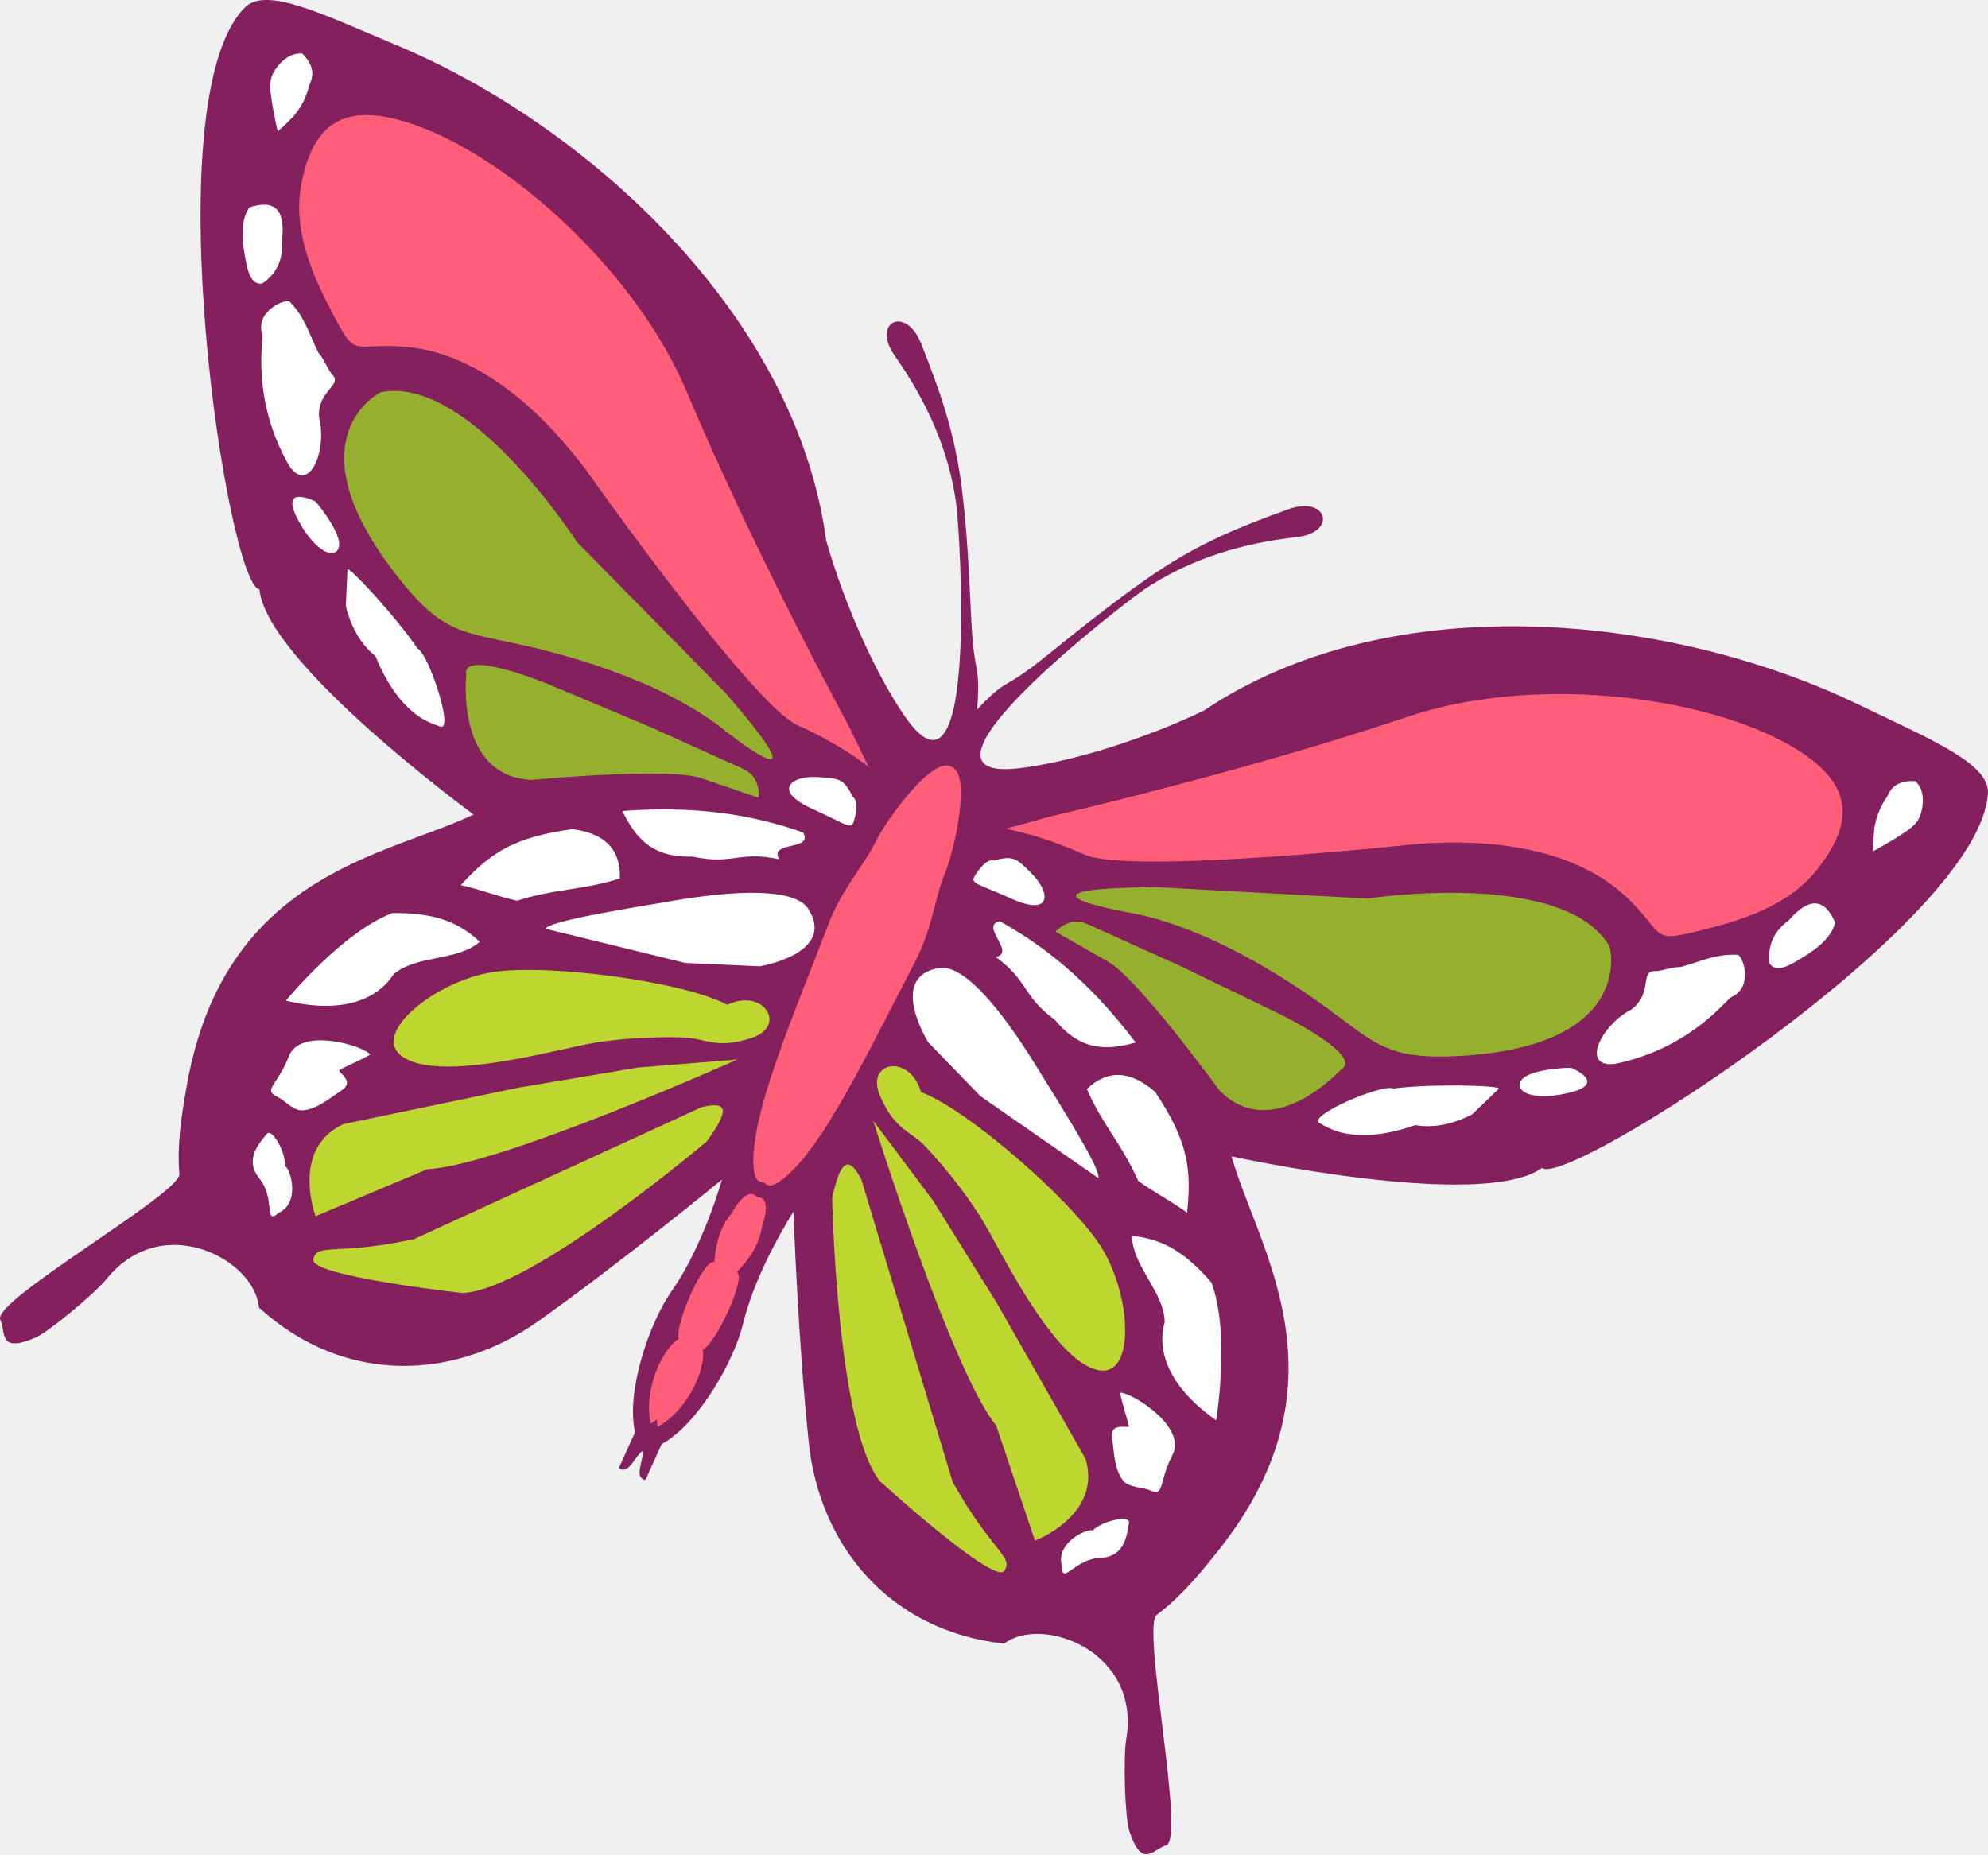
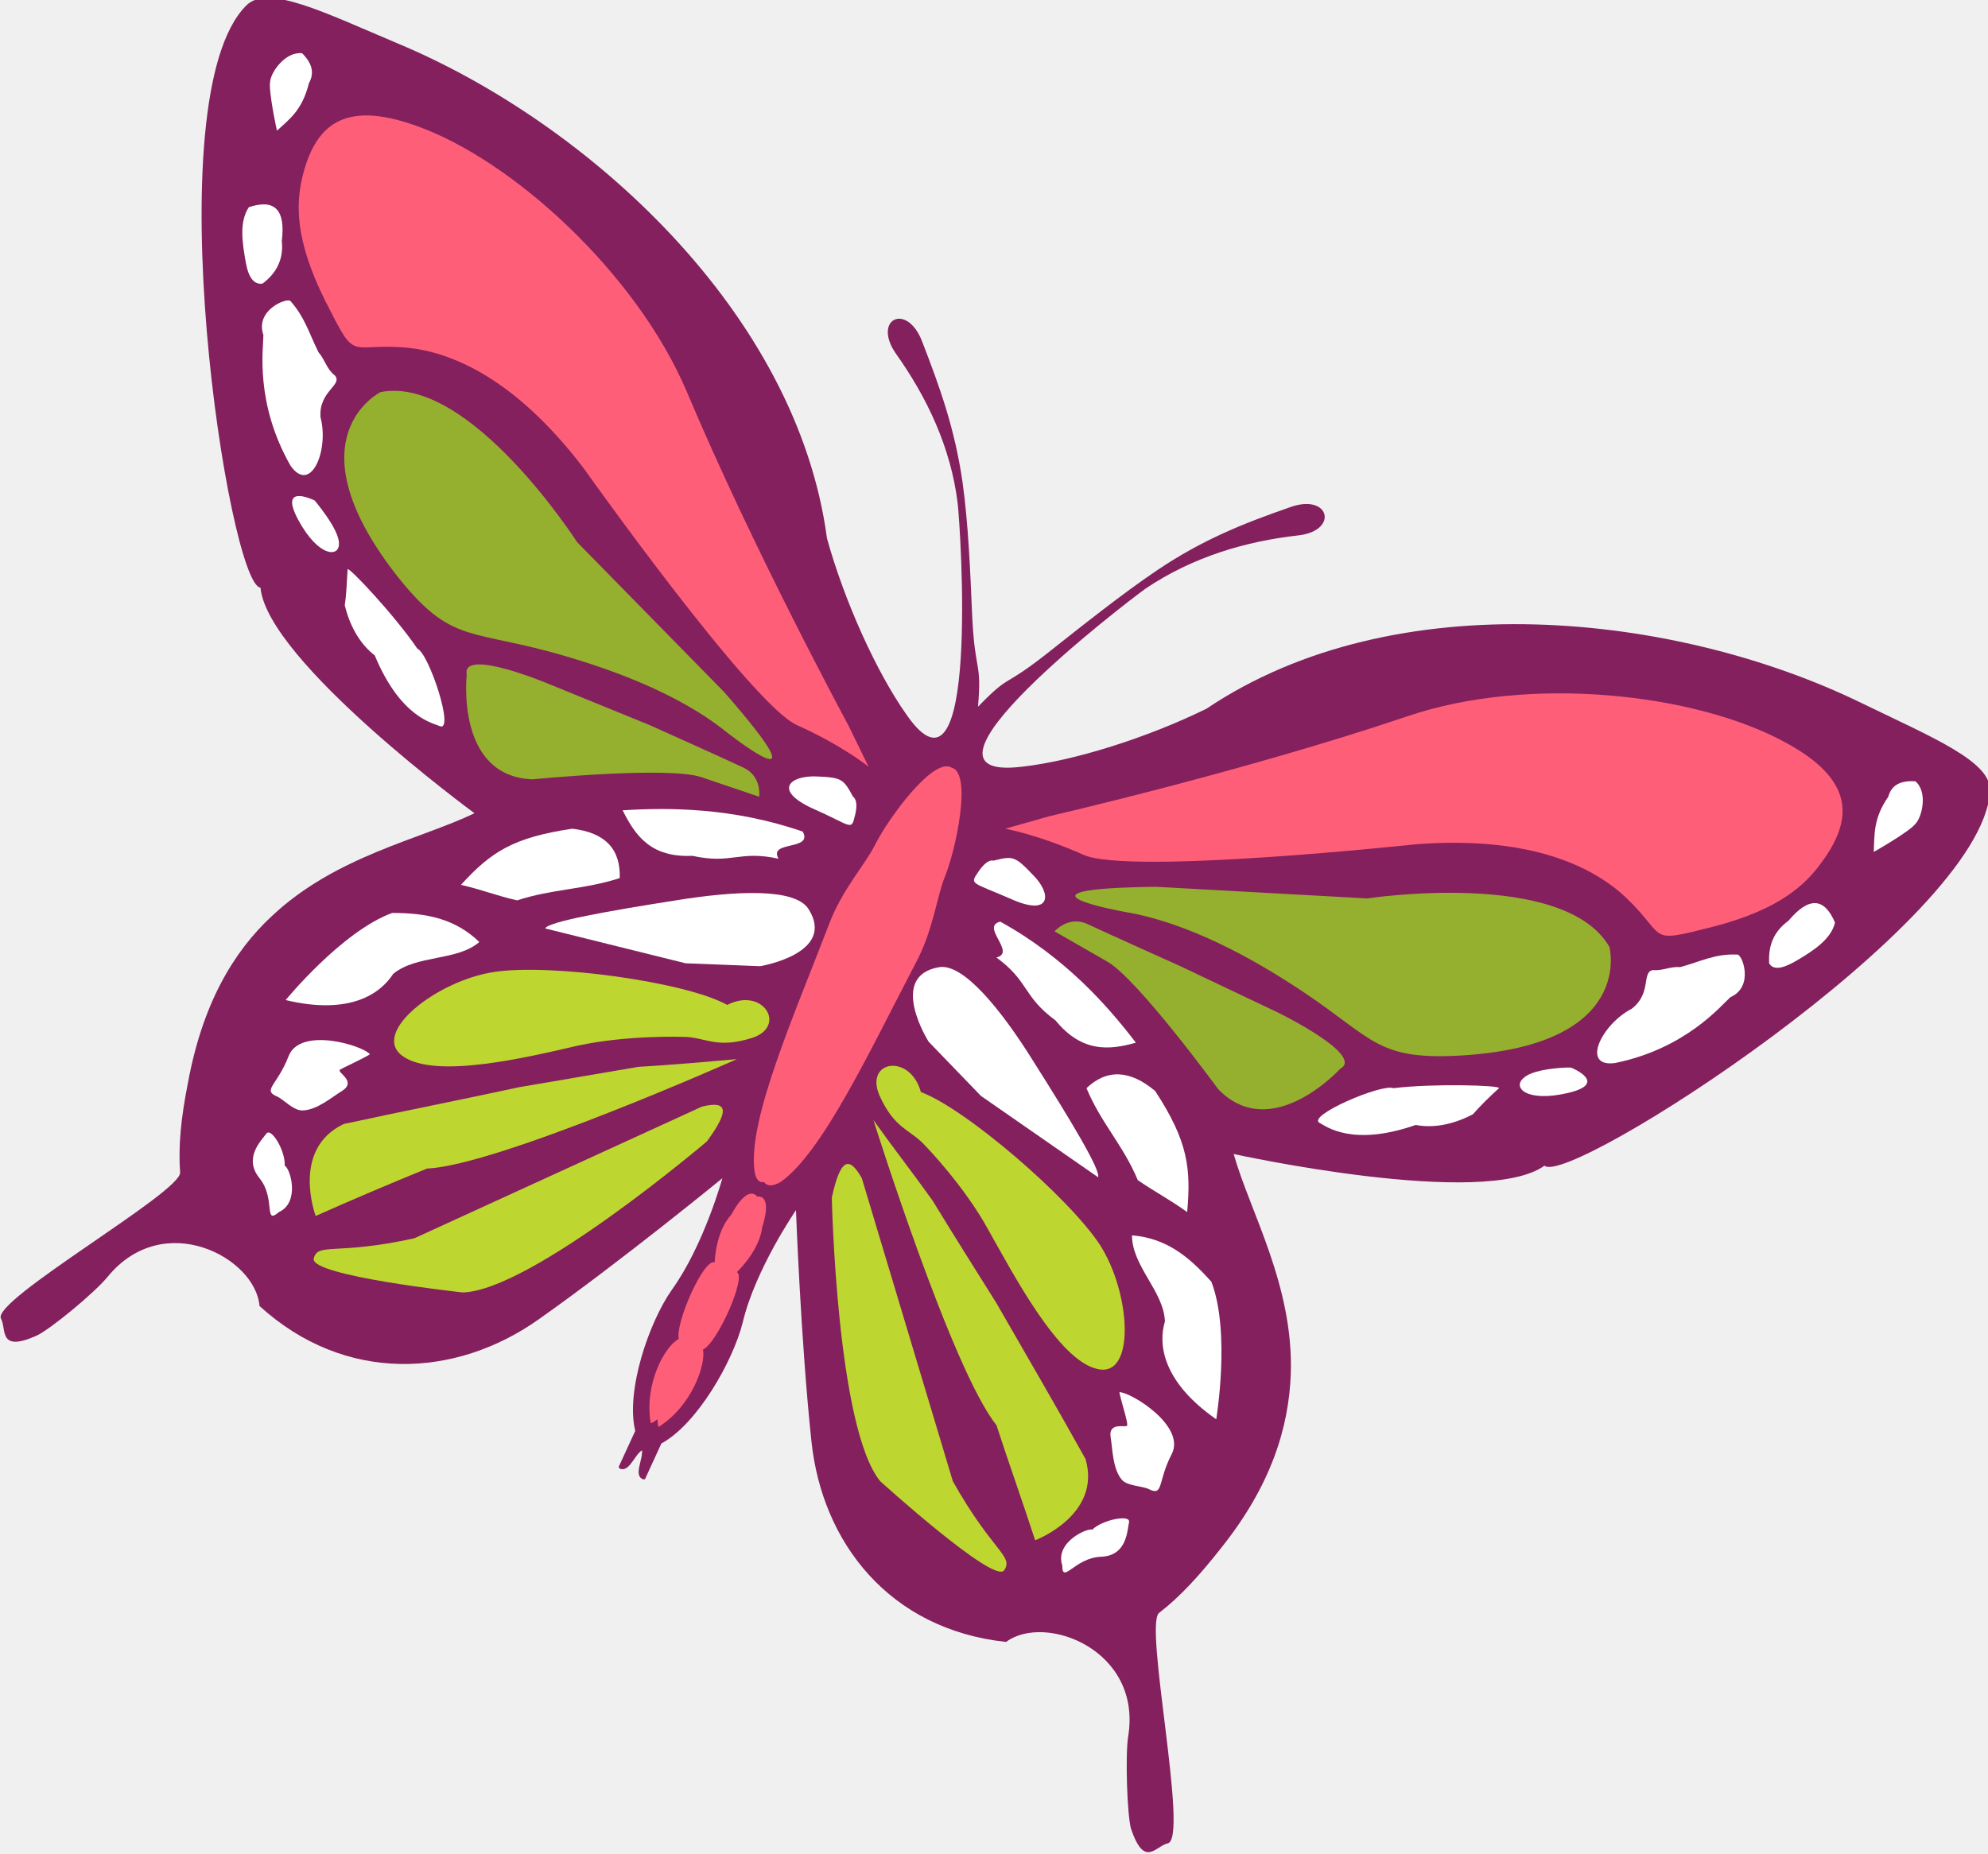
- <svg xmlns="http://www.w3.org/2000/svg" version="1.1" id="Layer_1" x="0px" y="0px" width="205.257px" height="191.475px" viewBox="0 0 205.257 191.475" enable-background="new 0 0 205.257 191.475" xml:space="preserve">
-   <g>
-     <path fill="#83205D" d="M76.736,136.635c-0.961,3.985-4.688,10.46-8.426,12.482l-1.651,3.664c-0.063,0.012-0.125,0.013-0.184,0.009   c-0.986-0.438,0.01-2.033-0.126-2.963c-0.797,0.511-1.338,2.313-2.312,1.868c-0.048-0.046-0.086-0.093-0.123-0.153l1.655-3.658   c-0.951-4.145,1.438-11.224,3.786-14.584c3.257-4.608,5.191-11.5,5.191-11.5s-10.514,8.638-18.991,14.639   c-8.478,6.013-19.852,6.733-28.823-1.425c-0.405-4.962-9.948-10.056-15.701-2.979c-1.3,1.6-6.042,5.513-7.354,6.082   c-3.948,1.701-3.045-0.663-3.642-1.832c-0.991-1.933,18.667-13.053,18.488-15.061c-0.249-2.747,0.142-5.693,0.774-9.2   c1.468-8.209,4.74-13.583,8.729-17.323c6.646-6.226,15.277-7.916,20.875-10.593c0,0-21.405-15.668-22.112-23.254   c-3.264-0.312-11.006-50.451-1.527-60.058c2.167-2.27,8.149,0.711,15.731,3.889c19.591,8.215,41.203,27.81,44.3,51.093   c1.838,6.488,5.069,13.771,8.156,18.228c7.635,11.036,5.635-19.227,5.303-21.805c-0.75-5.831-3.213-10.976-6.367-15.458   c-2.442-3.465,1.126-5.266,2.718-1.264c1.935,4.858,3.428,9.069,4.156,14.582c0.571,4.312,0.804,9.225,1.023,13.933   c0.278,5.972,1.005,4.47,0.6,9.266c3.355-3.509,2.448-1.754,6.968-5.383c3.788-3.041,7.769-6.246,11.495-8.75   c4.615-3.104,8.759-4.771,13.68-6.543c4.053-1.452,5.073,2.409,0.855,2.878c-5.449,0.604-10.938,2.16-15.807,5.455   c-2.148,1.459-26.16,19.988-12.837,18.411c5.388-0.638,12.984-3.031,19.066-5.955c19.5-13.091,48.495-9.853,67.62-0.604   c7.404,3.58,13.589,6.091,13.324,9.212c-0.926,13.466-43.641,40.852-46.029,38.609c-6.151,4.487-32.07-1.185-32.07-1.185   c1.699,5.964,6.153,13.556,5.883,22.659c-0.162,5.456-2.031,11.47-7.213,18.005c-2.201,2.794-4.167,5.033-6.382,6.673   c-1.624,1.195,3.05,23.289,0.942,23.823c-1.271,0.323-2.448,2.57-3.782-1.514c-0.442-1.362-0.644-7.508-0.306-9.538   c1.494-8.993-8.642-12.777-12.625-9.794c-12.053-1.334-19.048-10.345-20.149-20.67c-1.107-10.327-1.596-23.922-1.596-23.922   S78.04,131.133,76.736,136.635z" />
-     <path fill="#FF5E79" d="M78.864,122.069c-0.55,0.063-0.925-0.314-1.036-1.313c-0.555-5.271,4.091-15.852,7.705-25.323   c1.409-3.697,3.718-6.14,4.775-8.326c1.283-2.647,6.048-9.069,7.9-7.93c2.083,0.637,0.426,8.456-0.711,11.171   c-0.939,2.241-1.245,5.595-3.082,9.09c-4.709,8.983-9.561,19.465-13.883,22.538C79.714,122.555,79.184,122.521,78.864,122.069z" />
-     <path fill="#FF5E79" d="M78.165,123.624c0.782-0.067,1.322,0.681,0.469,3.176c0,0-0.127,2.11-2.57,4.56   c1.026,0.466-2.046,7.276-3.51,8.011c0.331,1.541-1.092,5.847-4.622,7.968c-0.036-0.042-0.098-0.32-0.113-0.776   c-0.353,0.288-0.604,0.425-0.657,0.43c-0.747-4.054,1.537-7.97,2.915-8.735c-0.422-1.589,2.649-8.395,3.679-7.936   c0.22-3.457,1.715-4.945,1.715-4.945C76.777,123.079,77.696,122.993,78.165,123.624z" />
-     <path fill="#BED630" d="M72.965,117.867c0,0-18.128,15.368-25.207,15.647c0,0-15.815-1.731-15.413-3.48   c0.404-1.743,2.285-0.338,10.402-2.085l29.696-13.623C75.015,113.713,75.468,114.457,72.965,117.867z" />
-     <path fill="#BED630" d="M85.917,123.71c0,0,0.479,23.763,4.951,29.254c0,0,11.764,10.709,12.805,9.249   c1.048-1.459-1.248-1.938-5.313-9.181l-9.438-31.275C87.675,119.425,86.817,119.578,85.917,123.71z" />
-     <path fill="#BED630" d="M76.139,109.4c0,0-24.68,11.034-32.008,11.324c-3.854,1.623-7.696,3.244-11.548,4.86   c0,0-2.623-6.938,2.852-9.505c6.037-1.252,12.072-2.518,18.107-3.772c4.103-0.688,8.199-1.382,12.295-2.07   C69.273,109.957,72.702,109.684,76.139,109.4z" />
-     <path fill="#BED630" d="M90.162,115.731c0,0,8.068,25.795,12.697,31.48c1.332,3.961,2.663,7.916,4.001,11.877   c0,0,6.938-2.624,5.231-8.432c-3.049-5.354-6.102-10.711-9.153-16.074c-2.194-3.521-4.384-7.049-6.585-10.583   C94.292,121.244,92.225,118.487,90.162,115.731z" />
-     <path fill="#FFFFFF" d="M40.625,100.616c-1.272,1.999-4.44,4.312-11.106,2.712c0,0,5.793-7.078,10.997-9.05   c3.607-0.021,6.505,0.563,9.017,2.972C47.164,99.301,42.996,98.563,40.625,100.616z" />
-     <path fill="#FFFFFF" d="M120.251,136.533c-0.66,2.281-0.293,6.186,5.319,10.126c0,0,1.476-9.031-0.493-14.232   c-2.373-2.721-4.727-4.511-8.195-4.801C116.912,130.759,120.223,133.403,120.251,136.533z" />
-     <path fill="#FFFFFF" d="M56.328,95.903c0.334-0.719,6.46-1.771,13.45-2.939c6.171-1.032,12.286-1.297,13.669,0.878   c2.949,4.628-4.995,5.938-4.995,5.938l-7.723-0.35L56.328,95.903z" />
-     <path fill="#FFFFFF" d="M113.395,121.644c0.321-0.729-2.946-6.013-6.698-12.026c-3.313-5.315-7.162-10.066-9.705-9.666   c-5.423,0.853-1.15,7.675-1.15,7.675l5.381,5.558L113.395,121.644z" />
-     <path fill="#FFFFFF" d="M47.579,91.391c2.17,0.503,3.63,1.121,5.807,1.622c3.668-1.229,6.947-1.096,10.612-2.313   c0.106-2.956-1.527-4.653-4.898-5.086C53.027,86.461,50.67,88.033,47.579,91.391z" />
-     <path fill="#FFFFFF" d="M122.569,125.219c-1.813-1.296-3.245-1.988-5.06-3.282c-1.514-3.558-3.777-5.931-5.289-9.483   c2.144-2.039,4.498-1.933,7.055,0.306C122.662,117.863,123.042,120.677,122.569,125.219z" />
-     <path fill="#FFFFFF" d="M64.258,83.745c1.284,2.598,2.941,4.854,7.233,4.701c4.144,0.912,4.795-0.626,8.941,0.281   c-1.053-1.916,3.552-0.838,2.497-2.755C75.654,83.358,68.996,83.401,64.258,83.745z" />
-     <path fill="#FFFFFF" d="M117.257,107.653c-2.791,0.758-5.586,1.005-8.307-2.313c-3.43-2.501-2.703-4.013-6.133-6.518   c2.137-0.474-1.722-3.216,0.41-3.693C110.009,98.854,114.378,103.872,117.257,107.653z" />
-     <path fill="#FF5E79" d="M87.611,74.93c0,0-9.808-18.061-16.703-34.469C65.73,28.154,52.93,16.543,43.01,12.961   c-7.456-2.693-10.521-0.125-11.761,5.392c-0.596,2.631-0.826,6.311,2.398,12.65c3.313,6.537,2.239,4.303,8.278,4.813   c4.36,0.377,11.075,2.856,18.444,12.527c0,0,17.255,24.412,21.95,26.529c4.696,2.115,7.364,4.316,7.364,4.316L87.611,74.93z" />
-     <path fill="#FF5E79" d="M108.414,84.314c0,0,20.025-4.599,36.895-10.294c12.648-4.266,29.822-2.354,39.079,2.713   c6.952,3.803,7.059,7.804,3.741,12.38c-1.578,2.186-4.189,4.796-11.069,6.582c-7.099,1.84-4.702,1.159-9.095-3.027   c-3.162-3.011-9.471-6.403-21.594-5.527c0,0-29.713,3.219-34.416,1.102c-4.695-2.117-8.104-2.661-8.104-2.661L108.414,84.314z" />
-     <path fill="#95AF2E" d="M59.566,55.967c0,0-11.117-17.323-20.271-15.464c0,0-9.321,4.597,1.402,18.587   c5.55,7.243,7.361,5.912,16.033,8.188c5.946,1.563,13.174,4.157,18.291,8.296c0,0,10.784,8.52-0.162-4.069L59.566,55.967z" />
-     <path fill="#95AF2E" d="M141.19,92.785c0,0,20.338-3.132,25.004,4.961c0,0,2.726,10.029-14.854,11.248   c-9.104,0.632-9.309-1.599-16.754-6.6c-5.108-3.425-11.832-7.124-18.322-8.217c0,0-13.527-2.446,3.156-2.571L141.19,92.785z" />
-     <path fill="#95AF2E" d="M56.752,70.707c0,0-9.249-3.856-8.608-0.976c0,0-1.16,10.459,6.761,10.804c0,0,14.186-1.355,17.529-0.17   l5.881,2.008c0,0,0.313-2.122-1.564-2.969c-1.886-0.852-9.67-4.363-9.67-4.363L56.752,70.707z" />
-     <path fill="#95AF2E" d="M132.001,104.646c0,0,9.015,4.388,6.429,5.809c0,0-7.074,7.795-12.572,2.084c0,0-8.375-11.53-11.476-13.247   l-5.396-3.086c0,0,1.386-1.64,3.267-0.792c1.875,0.851,9.668,4.361,9.668,4.361L132.001,104.646z" />
-     <path fill="#FFFFFF" d="M32.88,36.441c-1.01-2.049-1.366-3.628-2.947-5.269c-0.292-0.408-3.692,0.857-2.836,3.459   c-0.032,1.39-0.936,6.991,2.751,13.454c2.063,3.049,3.963-1.586,3.094-4.976c-0.199-2.675,2.25-3.261,1.488-4.285   C33.748,38.116,33.562,37.152,32.88,36.441z" />
-     <path fill="#FFFFFF" d="M173.49,99.866c2.199-0.609,3.615-1.377,5.893-1.276c0.498-0.051,1.809,3.333-0.709,4.415   c-1.024,0.938-4.625,5.325-11.909,6.848c-3.649,0.462-1.44-4.025,1.682-5.615c2.138-1.621,0.959-3.846,2.235-3.953   C171.66,100.317,172.5,99.822,173.49,99.866z" />
-     <path fill="#FFFFFF" d="M35.876,58.794c0.148-0.332,4.901,4.75,7.229,8.167c1.158,0.521,3.853,8.744,2.309,8.044   c-0.641-0.285-4.003-0.81-6.657-7.267c-1.263-0.98-2.455-2.695-3.051-5.155C35.763,61.325,35.818,60.061,35.876,58.794z" />
-     <path fill="#FFFFFF" d="M154.75,112.417c0.152-0.336-6.805-0.532-10.9-0.017c-1.163-0.521-9.114,2.896-7.571,3.596   c0.644,0.287,3.267,2.467,9.862,0.181c1.572,0.29,3.643,0.058,5.879-1.129C152.931,114.171,153.839,113.291,154.75,112.417z" />
-     <path fill="#FFFFFF" d="M32.511,51.749c0,0-3.804-1.868-1.691,2.023c2.113,3.893,4.259,3.931,4.197,2.356   C34.957,54.555,32.436,51.559,32.511,51.749z" />
-     <path fill="#FFFFFF" d="M162.255,110.279c0,0,3.916,1.606-0.4,2.596c-4.313,0.995-5.762-0.58-4.538-1.58   C158.541,110.301,162.447,110.206,162.255,110.279z" />
-     <path fill="#FFFFFF" d="M25.432,27.191c-0.442-2.179-0.705-4.262,0.309-5.773c2.662-0.885,3.783,0.276,3.352,3.484   c0.174,1.825-0.484,3.277-1.975,4.358C26.29,29.446,25.727,28.753,25.432,27.191z" />
-     <path fill="#FFFFFF" d="M185.351,99.325c1.919-1.103,3.66-2.289,4.129-4.049c-1.105-2.584-2.713-2.654-4.829-0.212   c-1.489,1.084-2.146,2.538-1.971,4.368C183.093,100.175,183.982,100.139,185.351,99.325z" />
-     <path fill="#FFFFFF" d="M31.21,5.535c-1.7-0.209-3.226,1.864-3.275,2.899c-0.232,0.99,0.743,5.146,0.743,5.146   c1.254-1.191,2.597-2.146,3.282-4.858C32.434,7.749,32.393,6.712,31.21,5.535z" />
-     <path fill="#FFFFFF" d="M197.759,80.664c1.285,1.132,0.738,3.65-0.006,4.377c-0.588,0.827-4.349,2.85-4.349,2.85   c0.066-1.73-0.106-3.373,1.466-5.683C195.289,81.208,196.1,80.559,197.759,80.664z" />
-     <path fill="#BED630" d="M75.092,103.759c-4.314-2.357-18.266-4.262-24.137-3.393c-5.867,0.866-12.788,6.34-9.416,8.732   c3.372,2.383,12.949,0.064,18.073-1.075c5.133-1.148,10.793-0.9,10.793-0.9c2.386,0.019,3.413,1.285,7.177,0.063   C81.349,105.962,78.833,101.945,75.092,103.759z" />
-     <path fill="#BED630" d="M95.091,112.776c4.62,1.669,15.28,10.873,18.513,15.849c3.235,4.979,3.714,13.784-0.31,12.837   c-4.025-0.943-8.629-9.655-11.163-14.262c-2.536-4.607-6.465-8.687-6.465-8.687c-1.6-1.775-3.226-1.701-4.8-5.336   C89.292,109.544,93.968,108.772,95.091,112.776z" />
-     <path fill="#FFFFFF" d="M88.079,82.315c-0.963-1.768-1.118-1.959-3.807-2.08c-2.685-0.114-4.477,1.446-0.386,3.296   c4.091,1.842,4.036,2.366,4.417,0.714C88.678,82.594,88.079,82.315,88.079,82.315z" />
-     <path fill="#FFFFFF" d="M102.562,88.854c1.971-0.453,2.218-0.46,4.078,1.477c1.863,1.931,1.884,4.31-2.209,2.466   c-4.091-1.846-4.447-1.461-3.461-2.837C101.959,88.58,102.562,88.854,102.562,88.854z" />
-     <path fill="#FFFFFF" d="M38.234,108.88c-0.732-0.895-7.212-2.873-8.41,0.188c-1.185,3.05-2.763,3.479-1.141,4.213   c0.606,0.272,1.577,1.387,2.48,1.375c1.511-0.027,3.066-1.407,4.051-2.026c1.584-0.984-0.471-1.943-0.158-2.151   C35.371,110.273,37.605,109.298,38.234,108.88z" />
-     <path fill="#FFFFFF" d="M115.642,143.799c1.156-0.043,6.93,3.509,5.423,6.421c-1.504,2.918-0.772,4.383-2.394,3.646   c-0.615-0.275-2.088-0.259-2.678-0.944c-0.984-1.15-0.976-3.23-1.166-4.38c-0.309-1.84,1.772-0.933,1.723-1.301   C116.494,146.868,115.748,144.543,115.642,143.799z" />
-     <path fill="#FFFFFF" d="M29.433,120.423c0.093-1.468-1.393-4.033-1.908-3.315c-0.511,0.715-2.446,2.485-0.743,4.582   c1.704,2.093,0.426,4.921,1.994,3.545C31.049,124.177,29.985,120.672,29.433,120.423z" />
-     <path fill="#FFFFFF" d="M112.814,158.04c1.042-1.048,3.945-1.628,3.75-0.771c-0.193,0.857-0.24,3.487-2.943,3.591   c-2.693,0.104-3.975,2.936-3.979,0.853C108.931,159.307,112.266,157.788,112.814,158.04z" />
-   </g>
+ <svg xmlns="http://www.w3.org/2000/svg" version="1.1" x="0" y="0" width="205.3" height="191.5" viewBox="0 0 205.3 191.5" enable-background="new 0 0 205.257 191.475" xml:space="preserve">
+   <path fill="#83205D" d="M76.7 136.6c-1 4-4.7 10.5-8.4 12.5l-1.7 3.7c-0.1 0-0.1 0-0.2 0 -1-0.4 0-2-0.1-3 -0.8 0.5-1.3 2.3-2.3 1.9 0 0-0.1-0.1-0.1-0.2l1.7-3.7c-1-4.1 1.4-11.2 3.8-14.6 3.3-4.6 5.2-11.5 5.2-11.5s-10.5 8.6-19 14.6c-8.5 6-19.9 6.7-28.8-1.4 -0.4-5-9.9-10.1-15.7-3 -1.3 1.6-6 5.5-7.4 6.1 -3.9 1.7-3-0.7-3.6-1.8 -1-1.9 18.7-13.1 18.5-15.1 -0.2-2.7 0.1-5.7 0.8-9.2 1.5-8.2 4.7-13.6 8.7-17.3 6.6-6.2 15.3-7.9 20.9-10.6 0 0-21.4-15.7-22.1-23.3 -3.3-0.3-11-50.5-1.5-60.1 2.2-2.3 8.1 0.7 15.7 3.9 19.6 8.2 41.2 27.8 44.3 51.1 1.8 6.5 5.1 13.8 8.2 18.2 7.6 11 5.6-19.2 5.3-21.8 -0.7-5.8-3.2-11-6.4-15.5 -2.4-3.5 1.1-5.3 2.7-1.3 1.9 4.9 3.4 9.1 4.2 14.6 0.6 4.3 0.8 9.2 1 13.9 0.3 6 1 4.5 0.6 9.3 3.4-3.5 2.4-1.8 7-5.4 3.8-3 7.8-6.2 11.5-8.7 4.6-3.1 8.8-4.8 13.7-6.5 4.1-1.5 5.1 2.4 0.9 2.9 -5.4 0.6-10.9 2.2-15.8 5.5 -2.1 1.5-26.2 20-12.8 18.4 5.4-0.6 13-3 19.1-6 19.5-13.1 48.5-9.9 67.6-0.6 7.4 3.6 13.6 6.1 13.3 9.2 -0.9 13.5-43.6 40.9-46 38.6 -6.2 4.5-32.1-1.2-32.1-1.2 1.7 6 6.2 13.6 5.9 22.7 -0.2 5.5-2 11.5-7.2 18 -2.2 2.8-4.2 5-6.4 6.7 -1.6 1.2 3.1 23.3 0.9 23.8 -1.3 0.3-2.4 2.6-3.8-1.5 -0.4-1.4-0.6-7.5-0.3-9.5 1.5-9-8.6-12.8-12.6-9.8 -12.1-1.3-19-10.3-20.1-20.7 -1.1-10.3-1.6-23.9-1.6-23.9S78 131.1 76.7 136.6z" />
+   <path fill="#FF5E79" d="M78.9 122.1c-0.5 0.1-0.9-0.3-1-1.3 -0.6-5.3 4.1-15.9 7.7-25.3 1.4-3.7 3.7-6.1 4.8-8.3 1.3-2.6 6-9.1 7.9-7.9 2.1 0.6 0.4 8.5-0.7 11.2 -0.9 2.2-1.2 5.6-3.1 9.1 -4.7 9-9.6 19.5-13.9 22.5C79.7 122.6 79.2 122.5 78.9 122.1z" />
+   <path fill="#FF5E79" d="M78.2 123.6c0.8-0.1 1.3 0.7 0.5 3.2 0 0-0.1 2.1-2.6 4.6 1 0.5-2 7.3-3.5 8 0.3 1.5-1.1 5.8-4.6 8 0 0-0.1-0.3-0.1-0.8 -0.4 0.3-0.6 0.4-0.7 0.4 -0.7-4.1 1.5-8 2.9-8.7 -0.4-1.6 2.6-8.4 3.7-7.9 0.2-3.5 1.7-4.9 1.7-4.9C76.8 123.1 77.7 123 78.2 123.6z" />
+   <path fill="#BED630" d="M73 117.9c0 0-18.1 15.4-25.2 15.6 0 0-15.8-1.7-15.4-3.5 0.4-1.7 2.3-0.3 10.4-2.1l29.7-13.6C75 113.7 75.5 114.5 73 117.9z" />
+   <path fill="#BED630" d="M85.9 123.7c0 0 0.5 23.8 5 29.3 0 0 11.8 10.7 12.8 9.2 1-1.5-1.2-1.9-5.3-9.2l-9.4-31.3C87.7 119.4 86.8 119.6 85.9 123.7z" />
+   <path fill="#BED630" d="M76.1 109.4c0 0-24.7 11-32 11.3 -3.9 1.6-7.7 3.2-11.5 4.9 0 0-2.6-6.9 2.9-9.5 6-1.3 12.1-2.5 18.1-3.8 4.1-0.7 8.2-1.4 12.3-2.1C69.3 110 72.7 109.7 76.1 109.4z" />
+   <path fill="#BED630" d="M90.2 115.7c0 0 8.1 25.8 12.7 31.5 1.3 4 2.7 7.9 4 11.9 0 0 6.9-2.6 5.2-8.4 -3-5.4-6.1-10.7-9.2-16.1 -2.2-3.5-4.4-7-6.6-10.6C94.3 121.2 92.2 118.5 90.2 115.7z" />
+   <path fill="#FFFFFF" d="M40.6 100.6c-1.3 2-4.4 4.3-11.1 2.7 0 0 5.8-7.1 11-9 3.6 0 6.5 0.6 9 3C47.2 99.3 43 98.6 40.6 100.6z" />
+   <path fill="#FFFFFF" d="M120.3 136.5c-0.7 2.3-0.3 6.2 5.3 10.1 0 0 1.5-9-0.5-14.2 -2.4-2.7-4.7-4.5-8.2-4.8C116.9 130.8 120.2 133.4 120.3 136.5z" />
+   <path fill="#FFFFFF" d="M56.3 95.9c0.3-0.7 6.5-1.8 13.5-2.9 6.2-1 12.3-1.3 13.7 0.9 2.9 4.6-5 5.9-5 5.9l-7.7-0.3L56.3 95.9z" />
+   <path fill="#FFFFFF" d="M113.4 121.6c0.3-0.7-2.9-6-6.7-12 -3.3-5.3-7.2-10.1-9.7-9.7 -5.4 0.9-1.1 7.7-1.1 7.7l5.4 5.6L113.4 121.6z" />
+   <path fill="#FFFFFF" d="M47.6 91.4c2.2 0.5 3.6 1.1 5.8 1.6 3.7-1.2 6.9-1.1 10.6-2.3 0.1-3-1.5-4.7-4.9-5.1C53 86.5 50.7 88 47.6 91.4z" />
+   <path fill="#FFFFFF" d="M122.6 125.2c-1.8-1.3-3.2-2-5.1-3.3 -1.5-3.6-3.8-5.9-5.3-9.5 2.1-2 4.5-1.9 7.1 0.3C122.7 117.9 123 120.7 122.6 125.2z" />
+   <path fill="#FFFFFF" d="M64.3 83.7c1.3 2.6 2.9 4.9 7.2 4.7 4.1 0.9 4.8-0.6 8.9 0.3 -1.1-1.9 3.6-0.8 2.5-2.8C75.7 83.4 69 83.4 64.3 83.7z" />
+   <path fill="#FFFFFF" d="M117.3 107.7c-2.8 0.8-5.6 1-8.3-2.3 -3.4-2.5-2.7-4-6.1-6.5 2.1-0.5-1.7-3.2 0.4-3.7C110 98.9 114.4 103.9 117.3 107.7z" />
+   <path fill="#FF5E79" d="M87.6 74.9c0 0-9.8-18.1-16.7-34.5C65.7 28.2 52.9 16.5 43 13c-7.5-2.7-10.5-0.1-11.8 5.4 -0.6 2.6-0.8 6.3 2.4 12.7 3.3 6.5 2.2 4.3 8.3 4.8 4.4 0.4 11.1 2.9 18.4 12.5 0 0 17.3 24.4 22 26.5 4.7 2.1 7.4 4.3 7.4 4.3L87.6 74.9z" />
+   <path fill="#FF5E79" d="M108.4 84.3c0 0 20-4.6 36.9-10.3 12.6-4.3 29.8-2.4 39.1 2.7 7 3.8 7.1 7.8 3.7 12.4 -1.6 2.2-4.2 4.8-11.1 6.6 -7.1 1.8-4.7 1.2-9.1-3 -3.2-3-9.5-6.4-21.6-5.5 0 0-29.7 3.2-34.4 1.1 -4.7-2.1-8.1-2.7-8.1-2.7L108.4 84.3z" />
+   <path fill="#95AF2E" d="M59.6 56c0 0-11.1-17.3-20.3-15.5 0 0-9.3 4.6 1.4 18.6 5.6 7.2 7.4 5.9 16 8.2 5.9 1.6 13.2 4.2 18.3 8.3 0 0 10.8 8.5-0.2-4.1L59.6 56z" />
+   <path fill="#95AF2E" d="M141.2 92.8c0 0 20.3-3.1 25 5 0 0 2.7 10-14.9 11.2 -9.1 0.6-9.3-1.6-16.8-6.6 -5.1-3.4-11.8-7.1-18.3-8.2 0 0-13.5-2.4 3.2-2.6L141.2 92.8z" />
+   <path fill="#95AF2E" d="M56.8 70.7c0 0-9.2-3.9-8.6-1 0 0-1.2 10.5 6.8 10.8 0 0 14.2-1.4 17.5-0.2l5.9 2c0 0 0.3-2.1-1.6-3 -1.9-0.9-9.7-4.4-9.7-4.4L56.8 70.7z" />
+   <path fill="#95AF2E" d="M132 104.6c0 0 9 4.4 6.4 5.8 0 0-7.1 7.8-12.6 2.1 0 0-8.4-11.5-11.5-13.2l-5.4-3.1c0 0 1.4-1.6 3.3-0.8 1.9 0.9 9.7 4.4 9.7 4.4L132 104.6z" />
+   <path fill="#FFFFFF" d="M32.9 36.4c-1-2-1.4-3.6-2.9-5.3 -0.3-0.4-3.7 0.9-2.8 3.5 0 1.4-0.9 7 2.8 13.5 2.1 3 4-1.6 3.1-5 -0.2-2.7 2.3-3.3 1.5-4.3C33.7 38.1 33.6 37.2 32.9 36.4z" />
+   <path fill="#FFFFFF" d="M173.5 99.9c2.2-0.6 3.6-1.4 5.9-1.3 0.5-0.1 1.8 3.3-0.7 4.4 -1 0.9-4.6 5.3-11.9 6.8 -3.6 0.5-1.4-4 1.7-5.6 2.1-1.6 1-3.8 2.2-4C171.7 100.3 172.5 99.8 173.5 99.9z" />
+   <path fill="#FFFFFF" d="M35.9 58.8c0.1-0.3 4.9 4.8 7.2 8.2 1.2 0.5 3.9 8.7 2.3 8 -0.6-0.3-4-0.8-6.7-7.3 -1.3-1-2.5-2.7-3.1-5.2C35.8 61.3 35.8 60.1 35.9 58.8z" />
+   <path fill="#FFFFFF" d="M154.8 112.4c0.2-0.3-6.8-0.5-10.9 0 -1.2-0.5-9.1 2.9-7.6 3.6 0.6 0.3 3.3 2.5 9.9 0.2 1.6 0.3 3.6 0.1 5.9-1.1C152.9 114.2 153.8 113.3 154.8 112.4z" />
+   <path fill="#FFFFFF" d="M32.5 51.7c0 0-3.8-1.9-1.7 2 2.1 3.9 4.3 3.9 4.2 2.4C35 54.6 32.4 51.6 32.5 51.7z" />
+   <path fill="#FFFFFF" d="M162.3 110.3c0 0 3.9 1.6-0.4 2.6 -4.3 1-5.8-0.6-4.5-1.6C158.5 110.3 162.4 110.2 162.3 110.3z" />
+   <path fill="#FFFFFF" d="M25.4 27.2c-0.4-2.2-0.7-4.3 0.3-5.8 2.7-0.9 3.8 0.3 3.4 3.5 0.2 1.8-0.5 3.3-2 4.4C26.3 29.4 25.7 28.8 25.4 27.2z" />
+   <path fill="#FFFFFF" d="M185.4 99.3c1.9-1.1 3.7-2.3 4.1-4 -1.1-2.6-2.7-2.7-4.8-0.2 -1.5 1.1-2.1 2.5-2 4.4C183.1 100.2 184 100.1 185.4 99.3z" />
+   <path fill="#FFFFFF" d="M31.2 5.5c-1.7-0.2-3.2 1.9-3.3 2.9 -0.2 1 0.7 5.1 0.7 5.1 1.3-1.2 2.6-2.1 3.3-4.9C32.4 7.7 32.4 6.7 31.2 5.5z" />
+   <path fill="#FFFFFF" d="M197.8 80.7c1.3 1.1 0.7 3.7 0 4.4 -0.6 0.8-4.3 2.9-4.3 2.9 0.1-1.7-0.1-3.4 1.5-5.7C195.3 81.2 196.1 80.6 197.8 80.7z" />
+   <path fill="#BED630" d="M75.1 103.8c-4.3-2.4-18.3-4.3-24.1-3.4 -5.9 0.9-12.8 6.3-9.4 8.7 3.4 2.4 12.9 0.1 18.1-1.1 5.1-1.1 10.8-0.9 10.8-0.9 2.4 0 3.4 1.3 7.2 0.1C81.3 106 78.8 101.9 75.1 103.8z" />
+   <path fill="#BED630" d="M95.1 112.8c4.6 1.7 15.3 10.9 18.5 15.8 3.2 5 3.7 13.8-0.3 12.8 -4-0.9-8.6-9.7-11.2-14.3 -2.5-4.6-6.5-8.7-6.5-8.7 -1.6-1.8-3.2-1.7-4.8-5.3C89.3 109.5 94 108.8 95.1 112.8z" />
+   <path fill="#FFFFFF" d="M88.1 82.3c-1-1.8-1.1-2-3.8-2.1 -2.7-0.1-4.5 1.4-0.4 3.3 4.1 1.8 4 2.4 4.4 0.7C88.7 82.6 88.1 82.3 88.1 82.3z" />
+   <path fill="#FFFFFF" d="M102.6 88.9c2-0.5 2.2-0.5 4.1 1.5 1.9 1.9 1.9 4.3-2.2 2.5 -4.1-1.8-4.4-1.5-3.5-2.8C102 88.6 102.6 88.9 102.6 88.9z" />
+   <path fill="#FFFFFF" d="M38.2 108.9c-0.7-0.9-7.2-2.9-8.4 0.2 -1.2 3.1-2.8 3.5-1.1 4.2 0.6 0.3 1.6 1.4 2.5 1.4 1.5 0 3.1-1.4 4.1-2 1.6-1-0.5-1.9-0.2-2.2C35.4 110.3 37.6 109.3 38.2 108.9z" />
+   <path fill="#FFFFFF" d="M115.6 143.8c1.2 0 6.9 3.5 5.4 6.4 -1.5 2.9-0.8 4.4-2.4 3.6 -0.6-0.3-2.1-0.3-2.7-0.9 -1-1.1-1-3.2-1.2-4.4 -0.3-1.8 1.8-0.9 1.7-1.3C116.5 146.9 115.7 144.5 115.6 143.8z" />
+   <path fill="#FFFFFF" d="M29.4 120.4c0.1-1.5-1.4-4-1.9-3.3 -0.5 0.7-2.4 2.5-0.7 4.6 1.7 2.1 0.4 4.9 2 3.5C31 124.2 30 120.7 29.4 120.4z" />
+   <path fill="#FFFFFF" d="M112.8 158c1-1 3.9-1.6 3.8-0.8 -0.2 0.9-0.2 3.5-2.9 3.6 -2.7 0.1-4 2.9-4 0.9C108.9 159.3 112.3 157.8 112.8 158z" />
</svg>
